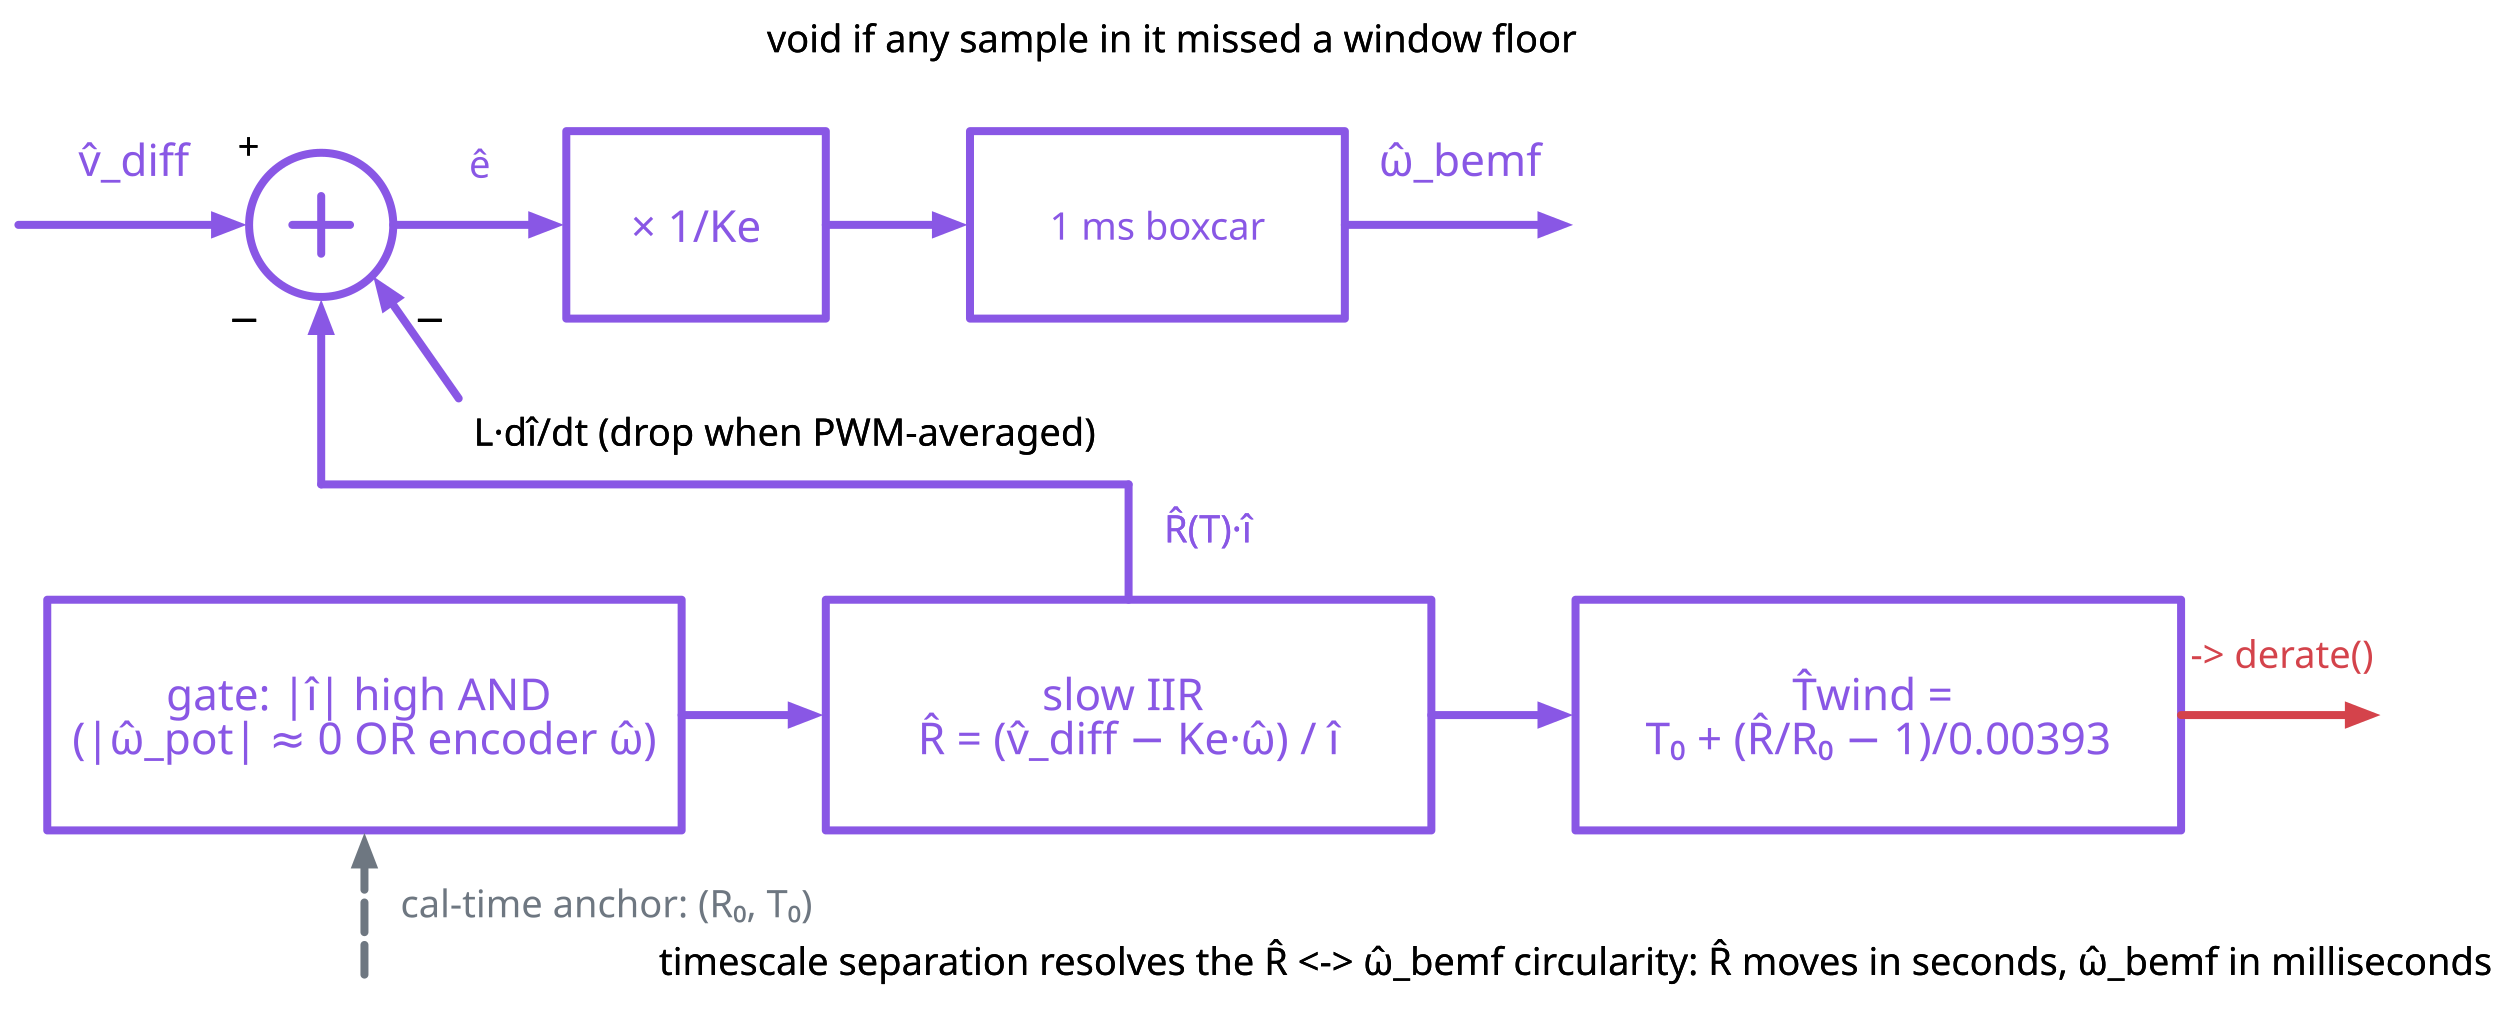
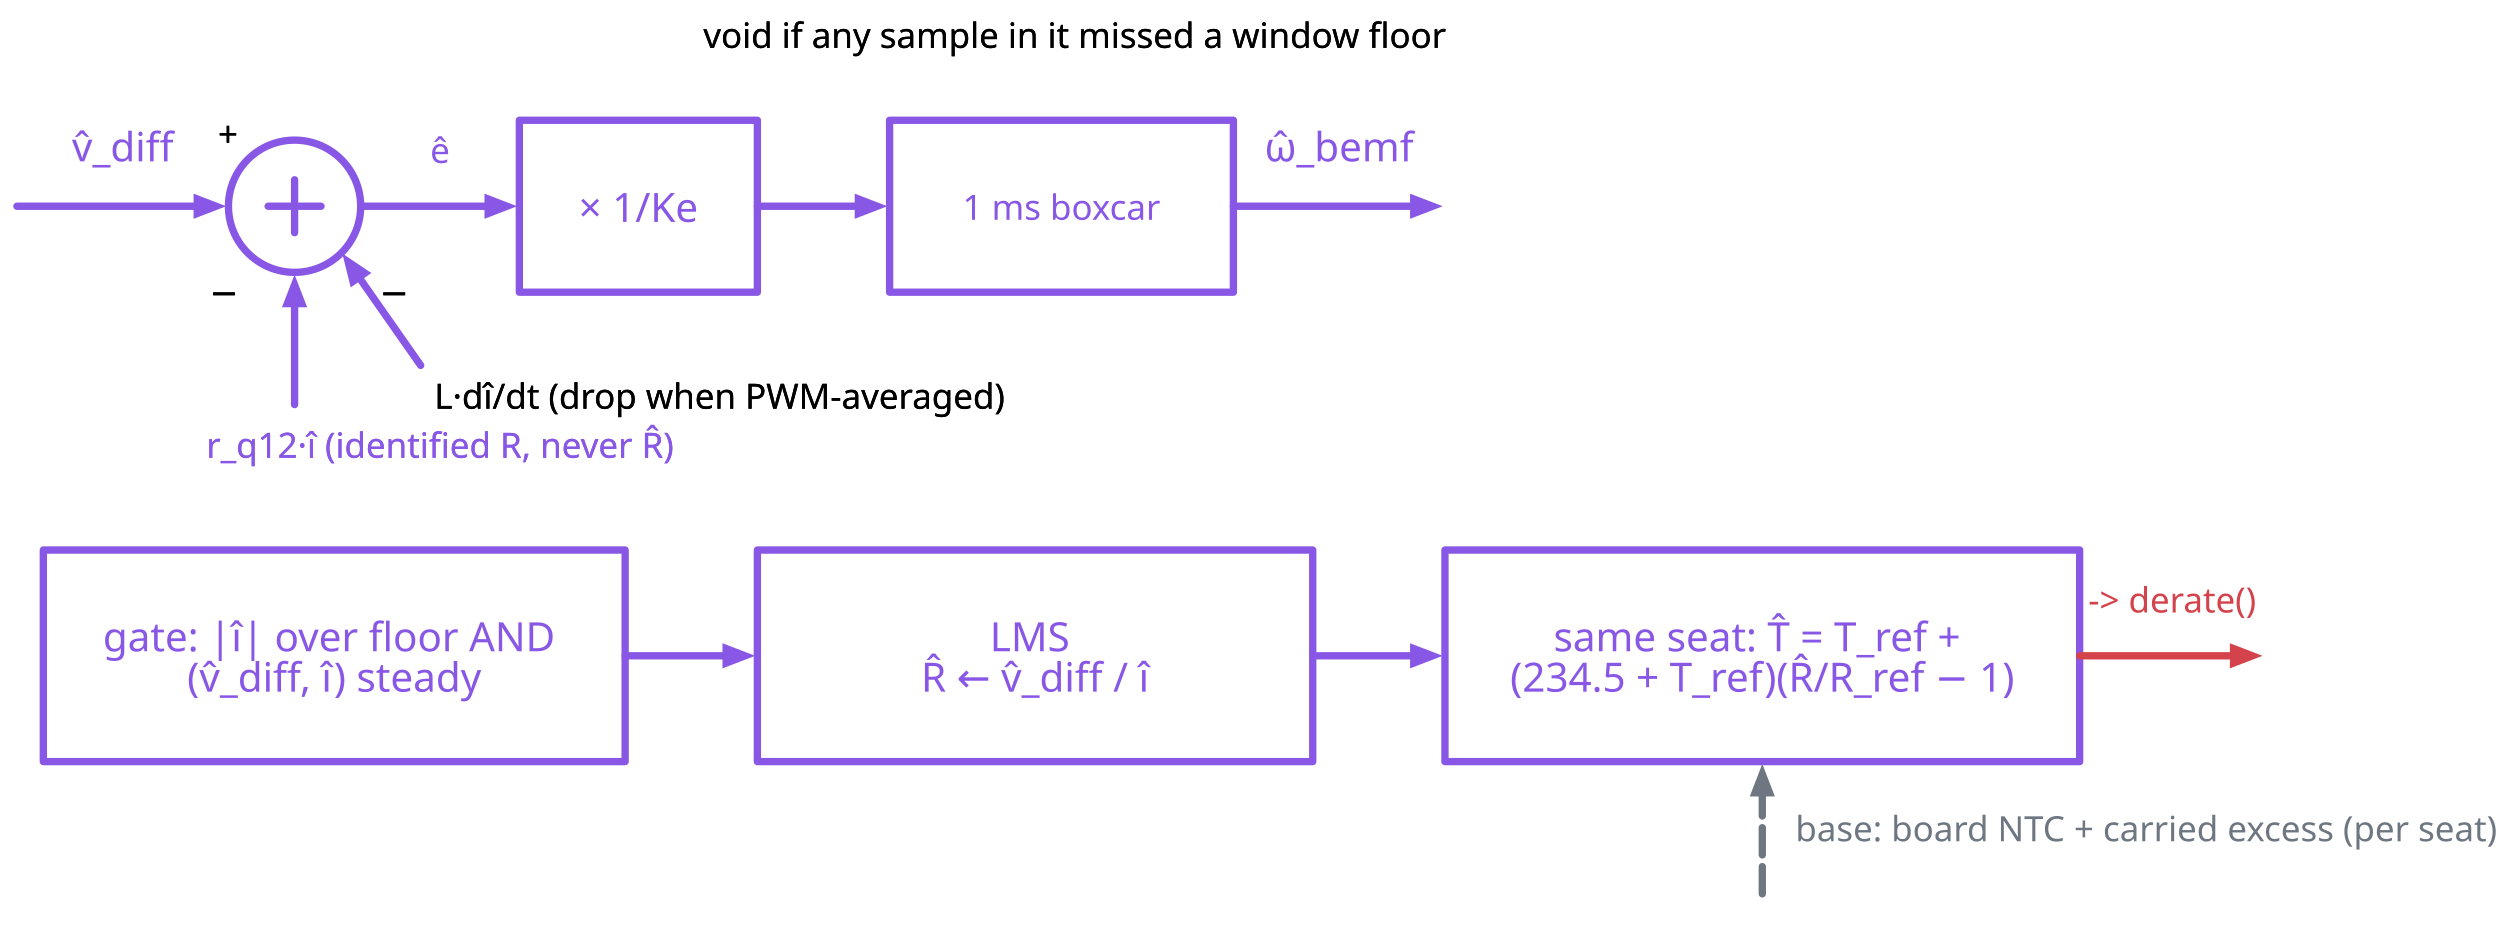
- <svg xmlns="http://www.w3.org/2000/svg" xml:lang="en" height="253.35pt" width="624.233pt" viewBox="-4.6 -56.15 624.233 253.35">
+ <svg xmlns="http://www.w3.org/2000/svg" xml:lang="en" height="253.35pt" width="680.645pt" viewBox="-4.6 -56.15 680.645 253.35">
  <style>@media (prefers-color-scheme:dark){[style*="stroke:black"]{stroke:#c9d1d9 !important}[style*="fill:black"]{fill:#c9d1d9 !important}[stroke="black"]{stroke:#c9d1d9 !important}[fill="black"]{fill:#c9d1d9 !important}[style*="stroke:#9a7b0a"]{stroke:#dfb317 !important}[style*="fill:#9a7b0a"]{fill:#dfb317 !important}[stroke="#9a7b0a"]{stroke:#dfb317 !important}[fill="#9a7b0a"]{fill:#dfb317 !important}[style*="stroke:#1f6feb"]{stroke:#539bf5 !important}[style*="fill:#1f6feb"]{fill:#539bf5 !important}[stroke="#1f6feb"]{stroke:#539bf5 !important}[fill="#1f6feb"]{fill:#539bf5 !important}[style*="stroke:#2da44e"]{stroke:#57ab5a !important}[style*="fill:#2da44e"]{fill:#57ab5a !important}[stroke="#2da44e"]{stroke:#57ab5a !important}[fill="#2da44e"]{fill:#57ab5a !important}[style*="stroke:#f59f00"]{stroke:#f8b133 !important}[style*="fill:#f59f00"]{fill:#f8b133 !important}[stroke="#f59f00"]{stroke:#f8b133 !important}[fill="#f59f00"]{fill:#f8b133 !important}[style*="stroke:#d4434b"]{stroke:#f47067 !important}[style*="fill:#d4434b"]{fill:#f47067 !important}[stroke="#d4434b"]{stroke:#f47067 !important}[fill="#d4434b"]{fill:#f47067 !important}[style*="stroke:#8957e5"]{stroke:#b083f0 !important}[style*="fill:#8957e5"]{fill:#b083f0 !important}[stroke="#8957e5"]{stroke:#b083f0 !important}[fill="#8957e5"]{fill:#b083f0 !important}[style*="stroke:#6e7781"]{stroke:#909aa4 !important}[style*="fill:#6e7781"]{fill:#909aa4 !important}[stroke="#6e7781"]{stroke:#909aa4 !important}[fill="#6e7781"]{fill:#909aa4 !important}}</style>
  <circle cx="75.6" cy="-0" r="18" style="stroke:#8957e5;fill:none;stroke-width:2.0;stroke-dasharray:-;" />
  <path d="M 0.0,-0.0 L 28.8,-0 L 48.6,-0" style="stroke:#8957e5;fill:none;stroke-width:2.0;stroke-dasharray:-;stroke-linecap:round;stroke-linejoin:round;" />
  <path d="M 55.6 0 L 48.6 2.7 L 48.6 -2.7 Z" style="stroke:#8957e5;fill:#8957e5;stroke-linecap:butt;stroke-linejoin:miter;" />
  <path d="M 75.6,-7.2 L 75.6,7.2" style="stroke:#8957e5;fill:none;stroke-width:2.0;stroke-dasharray:-;stroke-linecap:round;stroke-linejoin:round;" />
  <path d="M 68.4,-0.0 L 82.8,-0" style="stroke:#8957e5;fill:none;stroke-width:2.0;stroke-dasharray:-;stroke-linecap:round;stroke-linejoin:round;" />
  <path d="M 93.6,-0.0 L 115.2,-0 L 127.8,-0" style="stroke:#8957e5;fill:none;stroke-width:2.0;stroke-dasharray:-;stroke-linecap:round;stroke-linejoin:round;" />
  <path d="M 134.8 0 L 127.8 2.7 L 127.8 -2.7 Z" style="stroke:#8957e5;fill:#8957e5;stroke-linecap:butt;stroke-linejoin:miter;" />
  <path d="M 136.8,-0.0 L 136.8,-23.4 L 201.6,-23.4 L 201.6,23.4 L 136.8,23.4 L 136.8,-0" style="stroke:#8957e5;fill:none;stroke-width:2.0;stroke-dasharray:-;stroke-linecap:round;stroke-linejoin:round;" />
  <path d="M 201.6,-0.0 L 219.6,-0 L 228.6,-0" style="stroke:#8957e5;fill:none;stroke-width:2.0;stroke-dasharray:-;stroke-linecap:round;stroke-linejoin:round;" />
  <path d="M 235.6 0 L 228.6 2.7 L 228.6 -2.7 Z" style="stroke:#8957e5;fill:#8957e5;stroke-linecap:butt;stroke-linejoin:miter;" />
  <path d="M 237.6,-0.0 L 237.6,-23.4 L 331.2,-23.4 L 331.2,23.4 L 237.6,23.4 L 237.6,-0" style="stroke:#8957e5;fill:none;stroke-width:2.0;stroke-dasharray:-;stroke-linecap:round;stroke-linejoin:round;" />
  <path d="M 331.2,-0.0 L 360,-0 L 379.8,-0" style="stroke:#8957e5;fill:none;stroke-width:2.0;stroke-dasharray:-;stroke-linecap:round;stroke-linejoin:round;" />
  <path d="M 386.8 0 L 379.8 2.7 L 379.8 -2.7 Z" style="stroke:#8957e5;fill:#8957e5;stroke-linecap:butt;stroke-linejoin:miter;" />
  <path d="M 109.928,43.328 L 99.087,27.846 L 93.409,19.736" style="stroke:#8957e5;fill:none;stroke-width:2.0;stroke-dasharray:-;stroke-linecap:round;stroke-linejoin:round;" />
  <path d="M 89.394 14.002 L 95.621 18.188 L 91.197 21.285 Z" style="stroke:#8957e5;fill:#8957e5;stroke-linecap:butt;stroke-linejoin:miter;" />
+   <path d="M 75.6,54.0 L 75.6,36 L 75.6,27" style="stroke:#8957e5;fill:none;stroke-width:2.0;stroke-dasharray:-;stroke-linecap:round;stroke-linejoin:round;" />
+   <path d="M 75.6 20 L 78.3 27 L 72.9 27 Z" style="stroke:#8957e5;fill:#8957e5;stroke-linecap:butt;stroke-linejoin:miter;" />
  <path d="M 7.2,122.4 L 7.2,93.6 L 165.6,93.6 L 165.6,151.2 L 7.2,151.2 L 7.2,122.4" style="stroke:#8957e5;fill:none;stroke-width:2.0;stroke-dasharray:-;stroke-linecap:round;stroke-linejoin:round;" />
  <path d="M 165.6,122.4 L 183.6,122.4 L 192.6,122.4" style="stroke:#8957e5;fill:none;stroke-width:2.0;stroke-dasharray:-;stroke-linecap:round;stroke-linejoin:round;" />
  <path d="M 199.6 122.4 L 192.6 125.1 L 192.6 119.7 Z" style="stroke:#8957e5;fill:#8957e5;stroke-linecap:butt;stroke-linejoin:miter;" />
  <path d="M 201.6,122.4 L 201.6,93.6 L 352.8,93.6 L 352.8,151.2 L 201.6,151.2 L 201.6,122.4" style="stroke:#8957e5;fill:none;stroke-width:2.0;stroke-dasharray:-;stroke-linecap:round;stroke-linejoin:round;" />
  <path d="M 352.8,122.4 L 370.8,122.4 L 379.8,122.4" style="stroke:#8957e5;fill:none;stroke-width:2.0;stroke-dasharray:-;stroke-linecap:round;stroke-linejoin:round;" />
  <path d="M 386.8 122.4 L 379.8 125.1 L 379.8 119.7 Z" style="stroke:#8957e5;fill:#8957e5;stroke-linecap:butt;stroke-linejoin:miter;" />
-   <path d="M 388.8,122.4 L 388.8,93.6 L 540,93.6 L 540,151.2 L 388.8,151.2 L 388.8,122.4" style="stroke:#8957e5;fill:none;stroke-width:2.0;stroke-dasharray:-;stroke-linecap:round;stroke-linejoin:round;" />
-   <path d="M 540.0,122.4 L 565.2,122.4 L 581.4,122.4" style="stroke:#d4434b;fill:none;stroke-width:2.0;stroke-dasharray:-;stroke-linecap:round;stroke-linejoin:round;" />
-   <path d="M 588.4 122.4 L 581.4 125.1 L 581.4 119.7 Z" style="stroke:#d4434b;fill:#d4434b;stroke-linecap:butt;stroke-linejoin:miter;" />
-   <path d="M 86.4,187.2 L 86.4,169.2 L 86.4,160.2" style="stroke:#6e7781;fill:none;stroke-width:2.0;stroke-dasharray:7.4,3.2;stroke-linecap:round;stroke-linejoin:round;" />
-   <path d="M 86.4 153.2 L 89.1 160.2 L 83.7 160.2 Z" style="stroke:#6e7781;fill:#6e7781;stroke-linecap:butt;stroke-linejoin:miter;" />
-   <path d="M 277.2,93.6 L 277.2,79.2 L 277.2,64.8" style="stroke:#8957e5;fill:none;stroke-width:2.0;stroke-dasharray:-;stroke-linecap:round;stroke-linejoin:round;" />
-   <path d="M 277.2,64.8 L 176.4,64.8 L 75.6,64.8" style="stroke:#8957e5;fill:none;stroke-width:2.0;stroke-dasharray:-;stroke-linecap:round;stroke-linejoin:round;" />
-   <path d="M 75.6,64.8 L 75.6,41.4 L 75.6,27" style="stroke:#8957e5;fill:none;stroke-width:2.0;stroke-dasharray:-;stroke-linecap:round;stroke-linejoin:round;" />
-   <path d="M 75.6 20 L 78.3 27 L 72.9 27 Z" style="stroke:#8957e5;fill:#8957e5;stroke-linecap:butt;stroke-linejoin:miter;" />
+   <path d="M 388.8,122.4 L 388.8,93.6 L 561.6,93.6 L 561.6,151.2 L 388.8,151.2 L 388.8,122.4" style="stroke:#8957e5;fill:none;stroke-width:2.0;stroke-dasharray:-;stroke-linecap:round;stroke-linejoin:round;" />
+   <path d="M 561.6,122.4 L 586.8,122.4 L 603,122.4" style="stroke:#d4434b;fill:none;stroke-width:2.0;stroke-dasharray:-;stroke-linecap:round;stroke-linejoin:round;" />
+   <path d="M 610 122.4 L 603 125.1 L 603 119.7 Z" style="stroke:#d4434b;fill:#d4434b;stroke-linecap:butt;stroke-linejoin:miter;" />
+   <path d="M 475.2,187.2 L 475.2,169.2 L 475.2,160.2" style="stroke:#6e7781;fill:none;stroke-width:2.0;stroke-dasharray:7.4,3.2;stroke-linecap:round;stroke-linejoin:round;" />
+   <path d="M 475.2 153.2 L 477.9 160.2 L 472.5 160.2 Z" style="stroke:#6e7781;fill:#6e7781;stroke-linecap:butt;stroke-linejoin:miter;" />
  <text x="28.8" y="-20.0" dominant-baseline="ideographic" fill="#8957e5" font-size="11" font-family="sans" text-anchor="middle">
    <tspan x="28.8" dy="11">v̂_diff</tspan>
  </text>
  <text x="57.472" y="-29.428" dominant-baseline="central" fill="black" font-size="9.5" font-family="sans" text-anchor="middle">
    <tspan x="57.472" dy="9.5">+</tspan>
  </text>
  <text x="57.472" y="-29.428" dominant-baseline="central" fill="black" font-size="9.5" font-family="sans" text-anchor="middle">
    <tspan x="57.472" dy="9.5">+</tspan>
  </text>
  <text x="56.392" y="14.028" dominant-baseline="central" fill="black" font-size="9.5" font-family="sans" text-anchor="middle">
    <tspan x="56.392" dy="9.5">−</tspan>
  </text>
  <text x="56.392" y="14.028" dominant-baseline="central" fill="black" font-size="9.5" font-family="sans" text-anchor="middle">
    <tspan x="56.392" dy="9.5">−</tspan>
  </text>
  <text x="102.728" y="14.028" dominant-baseline="central" fill="black" font-size="9.5" font-family="sans" text-anchor="middle">
    <tspan x="102.728" dy="9.5">−</tspan>
  </text>
  <text x="102.728" y="14.028" dominant-baseline="central" fill="black" font-size="9.5" font-family="sans" text-anchor="middle">
    <tspan x="102.728" dy="9.5">−</tspan>
  </text>
  <text x="115.2" y="-18.5" dominant-baseline="ideographic" fill="#8957e5" font-size="9.5" font-family="sans" text-anchor="middle">
    <tspan x="115.2" dy="9.5">ê</tspan>
  </text>
  <text x="169.2" y="-11.0" dominant-baseline="central" fill="#8957e5" font-size="11" font-family="sans" text-anchor="middle">
    <tspan x="169.2" dy="11">× 1/Ke</tspan>
  </text>
  <text x="284.4" y="-9.5" dominant-baseline="central" fill="#8957e5" font-size="9.5" font-family="sans" text-anchor="middle">
    <tspan x="284.4" dy="9.5">1 ms boxcar</tspan>
  </text>
  <text x="360.0" y="-20.0" dominant-baseline="ideographic" fill="#8957e5" font-size="11" font-family="sans" text-anchor="middle">
    <tspan x="360.0" dy="11">ω̂_bemf</tspan>
  </text>
  <text x="288" y="-56.3" dominant-baseline="central" fill="black" font-size="9.5" font-family="sans" text-anchor="middle">
    <tspan x="288" dy="9.5">void if any sample in it missed a window floor</tspan>
  </text>
  <text x="288" y="-56.3" dominant-baseline="central" fill="black" font-size="9.5" font-family="sans" text-anchor="middle">
    <tspan x="288" dy="9.5">void if any sample in it missed a window floor</tspan>
  </text>
  <text x="191.314" y="41.944" dominant-baseline="central" fill="black" font-size="9.5" font-family="sans" text-anchor="middle">
    <tspan x="191.314" dy="9.5">L·dî/dt  (drop when PWM-averaged)</tspan>
  </text>
  <text x="191.314" y="41.944" dominant-baseline="central" fill="black" font-size="9.5" font-family="sans" text-anchor="middle">
    <tspan x="191.314" dy="9.5">L·dî/dt  (drop when PWM-averaged)</tspan>
  </text>
+   <text x="115.2" y="55.3" dominant-baseline="central" fill="#8957e5" font-size="9.5" font-family="sans" text-anchor="middle">
+     <tspan x="115.2" dy="9.5">r_q12·î  (identified R, never R̂)</tspan>
+   </text>
+   <text x="115.2" y="55.3" dominant-baseline="central" fill="#8957e5" font-size="9.5" font-family="sans" text-anchor="middle">
+     <tspan x="115.2" dy="9.5">r_q12·î  (identified R, never R̂)</tspan>
+   </text>
  <text x="86.4" y="105.9" dominant-baseline="central" fill="#8957e5" font-size="11" font-family="sans" text-anchor="middle">
-     <tspan x="86.4" dy="11">gate: |î| high AND</tspan>
-     <tspan x="86.4" dy="11">(|ω̂_pot| ≈ 0 OR encoder ω̂)</tspan>
+     <tspan x="86.4" dy="11">gate: |î| over floor AND</tspan>
+     <tspan x="86.4" dy="11">(v̂_diff, î) steady</tspan>
  </text>
  <text x="277.2" y="105.9" dominant-baseline="central" fill="#8957e5" font-size="11" font-family="sans" text-anchor="middle">
-     <tspan x="277.2" dy="11">slow IIR</tspan>
-     <tspan x="277.2" dy="11">R̂ = (v̂_diff − Ke·ω̂) / î</tspan>
+     <tspan x="277.2" dy="11">LMS</tspan>
+     <tspan x="277.2" dy="11">R̂ ← v̂_diff / î</tspan>
  </text>
-   <text x="464.4" y="105.9" dominant-baseline="central" fill="#8957e5" font-size="11" font-family="sans" text-anchor="middle">
-     <tspan x="464.4" dy="11">T̂wind =</tspan>
-     <tspan x="464.4" dy="11">T₀ + (R̂/R₀ − 1)/0.00393</tspan>
+   <text x="475.2" y="105.9" dominant-baseline="central" fill="#8957e5" font-size="11" font-family="sans" text-anchor="middle">
+     <tspan x="475.2" dy="11">same seat: T̂ = T_ref +</tspan>
+     <tspan x="475.2" dy="11">(234.5 + T_ref)(R̂/R_ref − 1)</tspan>
  </text>
-   <text x="565.2" y="103.9" dominant-baseline="ideographic" fill="#d4434b" font-size="9.5" font-family="sans" text-anchor="middle">
-     <tspan x="565.2" dy="9.5">-&gt; derate()</tspan>
+   <text x="586.8" y="103.9" dominant-baseline="ideographic" fill="#d4434b" font-size="9.5" font-family="sans" text-anchor="middle">
+     <tspan x="586.8" dy="9.5">-&gt; derate()</tspan>
  </text>
-   <text x="95.4" y="159.7" dominant-baseline="central" fill="#6e7781" font-size="9.5" font-family="sans" text-anchor="start">
-     <tspan x="95.4" dy="9.5">cal-time anchor: (R₀, T₀)</tspan>
-   </text>
-   <text x="297" y="66.1" dominant-baseline="central" fill="#8957e5" font-size="9.5" font-family="sans" text-anchor="middle">
-     <tspan x="297" dy="9.5">R̂(T)·î</tspan>
-   </text>
-   <text x="297" y="66.1" dominant-baseline="central" fill="#8957e5" font-size="9.5" font-family="sans" text-anchor="middle">
-     <tspan x="297" dy="9.5">R̂(T)·î</tspan>
-   </text>
-   <text x="388.8" y="174.1" dominant-baseline="central" fill="black" font-size="9.5" font-family="sans" text-anchor="middle">
-     <tspan x="388.8" dy="9.5">timescale separation resolves the R̂ &lt;-&gt; ω̂_bemf circularity: R̂ moves in seconds, ω̂_bemf in milliseconds</tspan>
-   </text>
-   <text x="388.8" y="174.1" dominant-baseline="central" fill="black" font-size="9.5" font-family="sans" text-anchor="middle">
-     <tspan x="388.8" dy="9.5">timescale separation resolves the R̂ &lt;-&gt; ω̂_bemf circularity: R̂ moves in seconds, ω̂_bemf in milliseconds</tspan>
+   <text x="484.2" y="159.7" dominant-baseline="central" fill="#6e7781" font-size="9.5" font-family="sans" text-anchor="start">
+     <tspan x="484.2" dy="9.5">base: board NTC + carried excess (per seat)</tspan>
  </text>
</svg>
